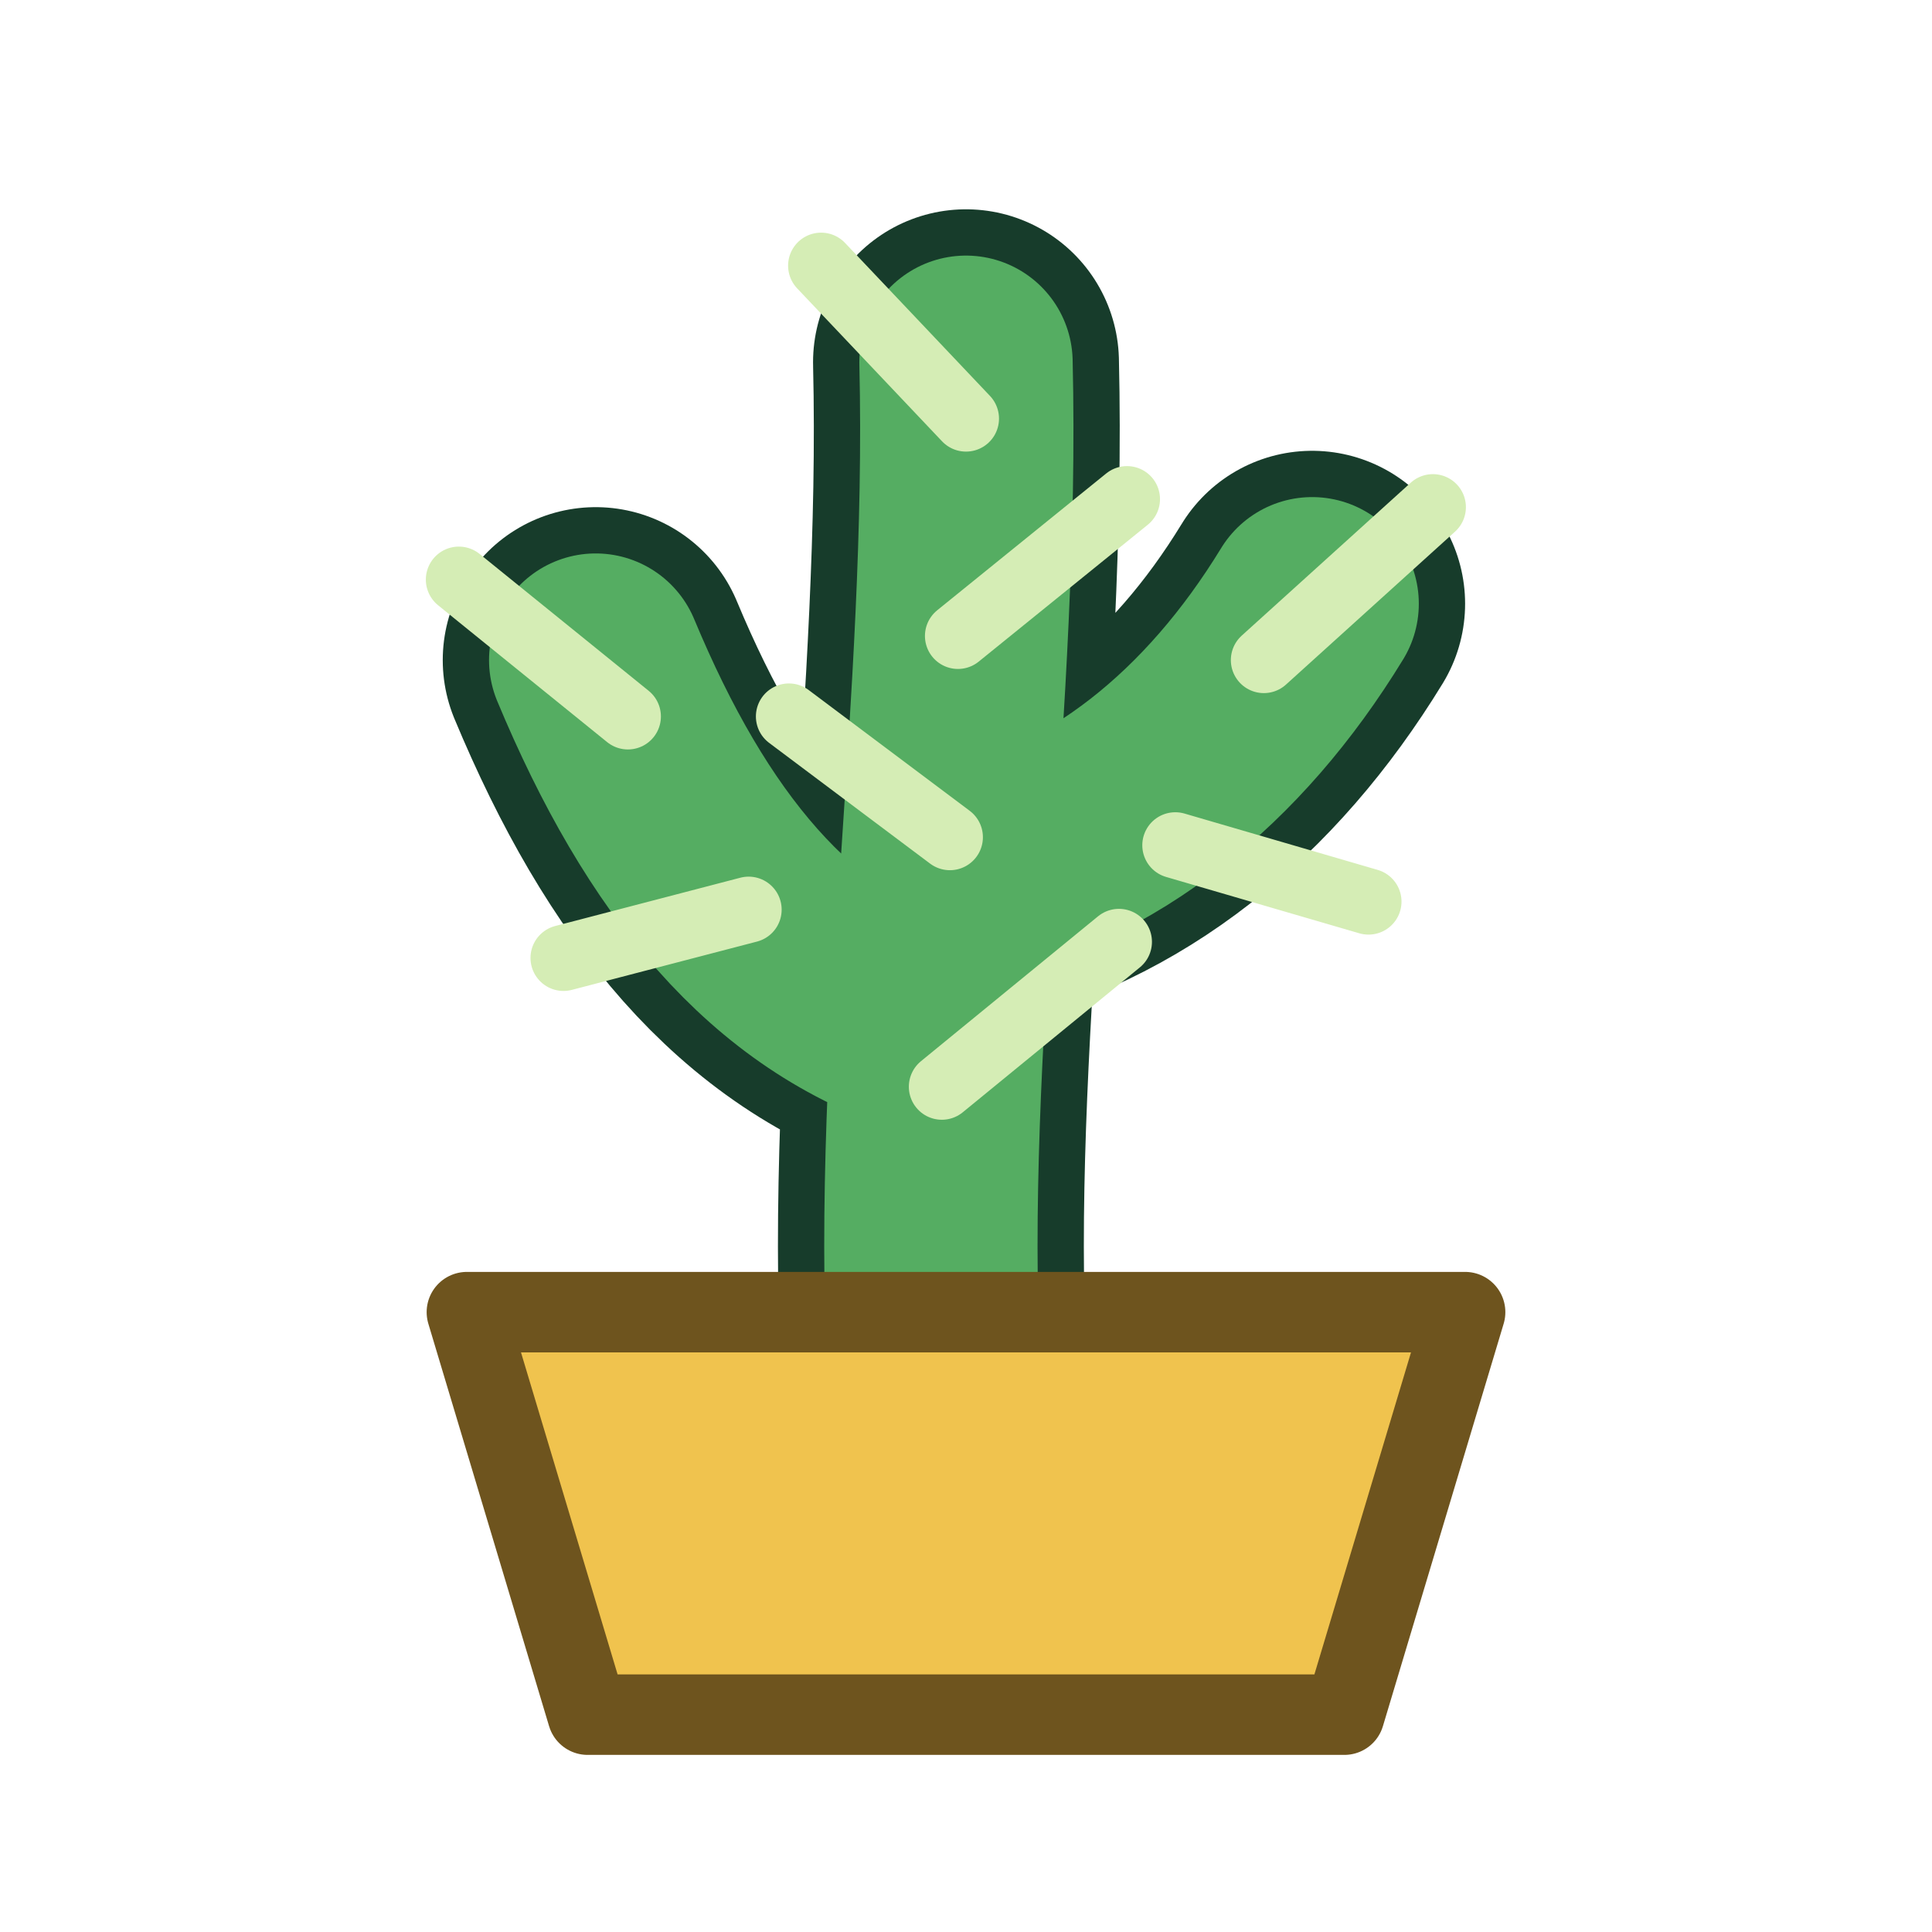
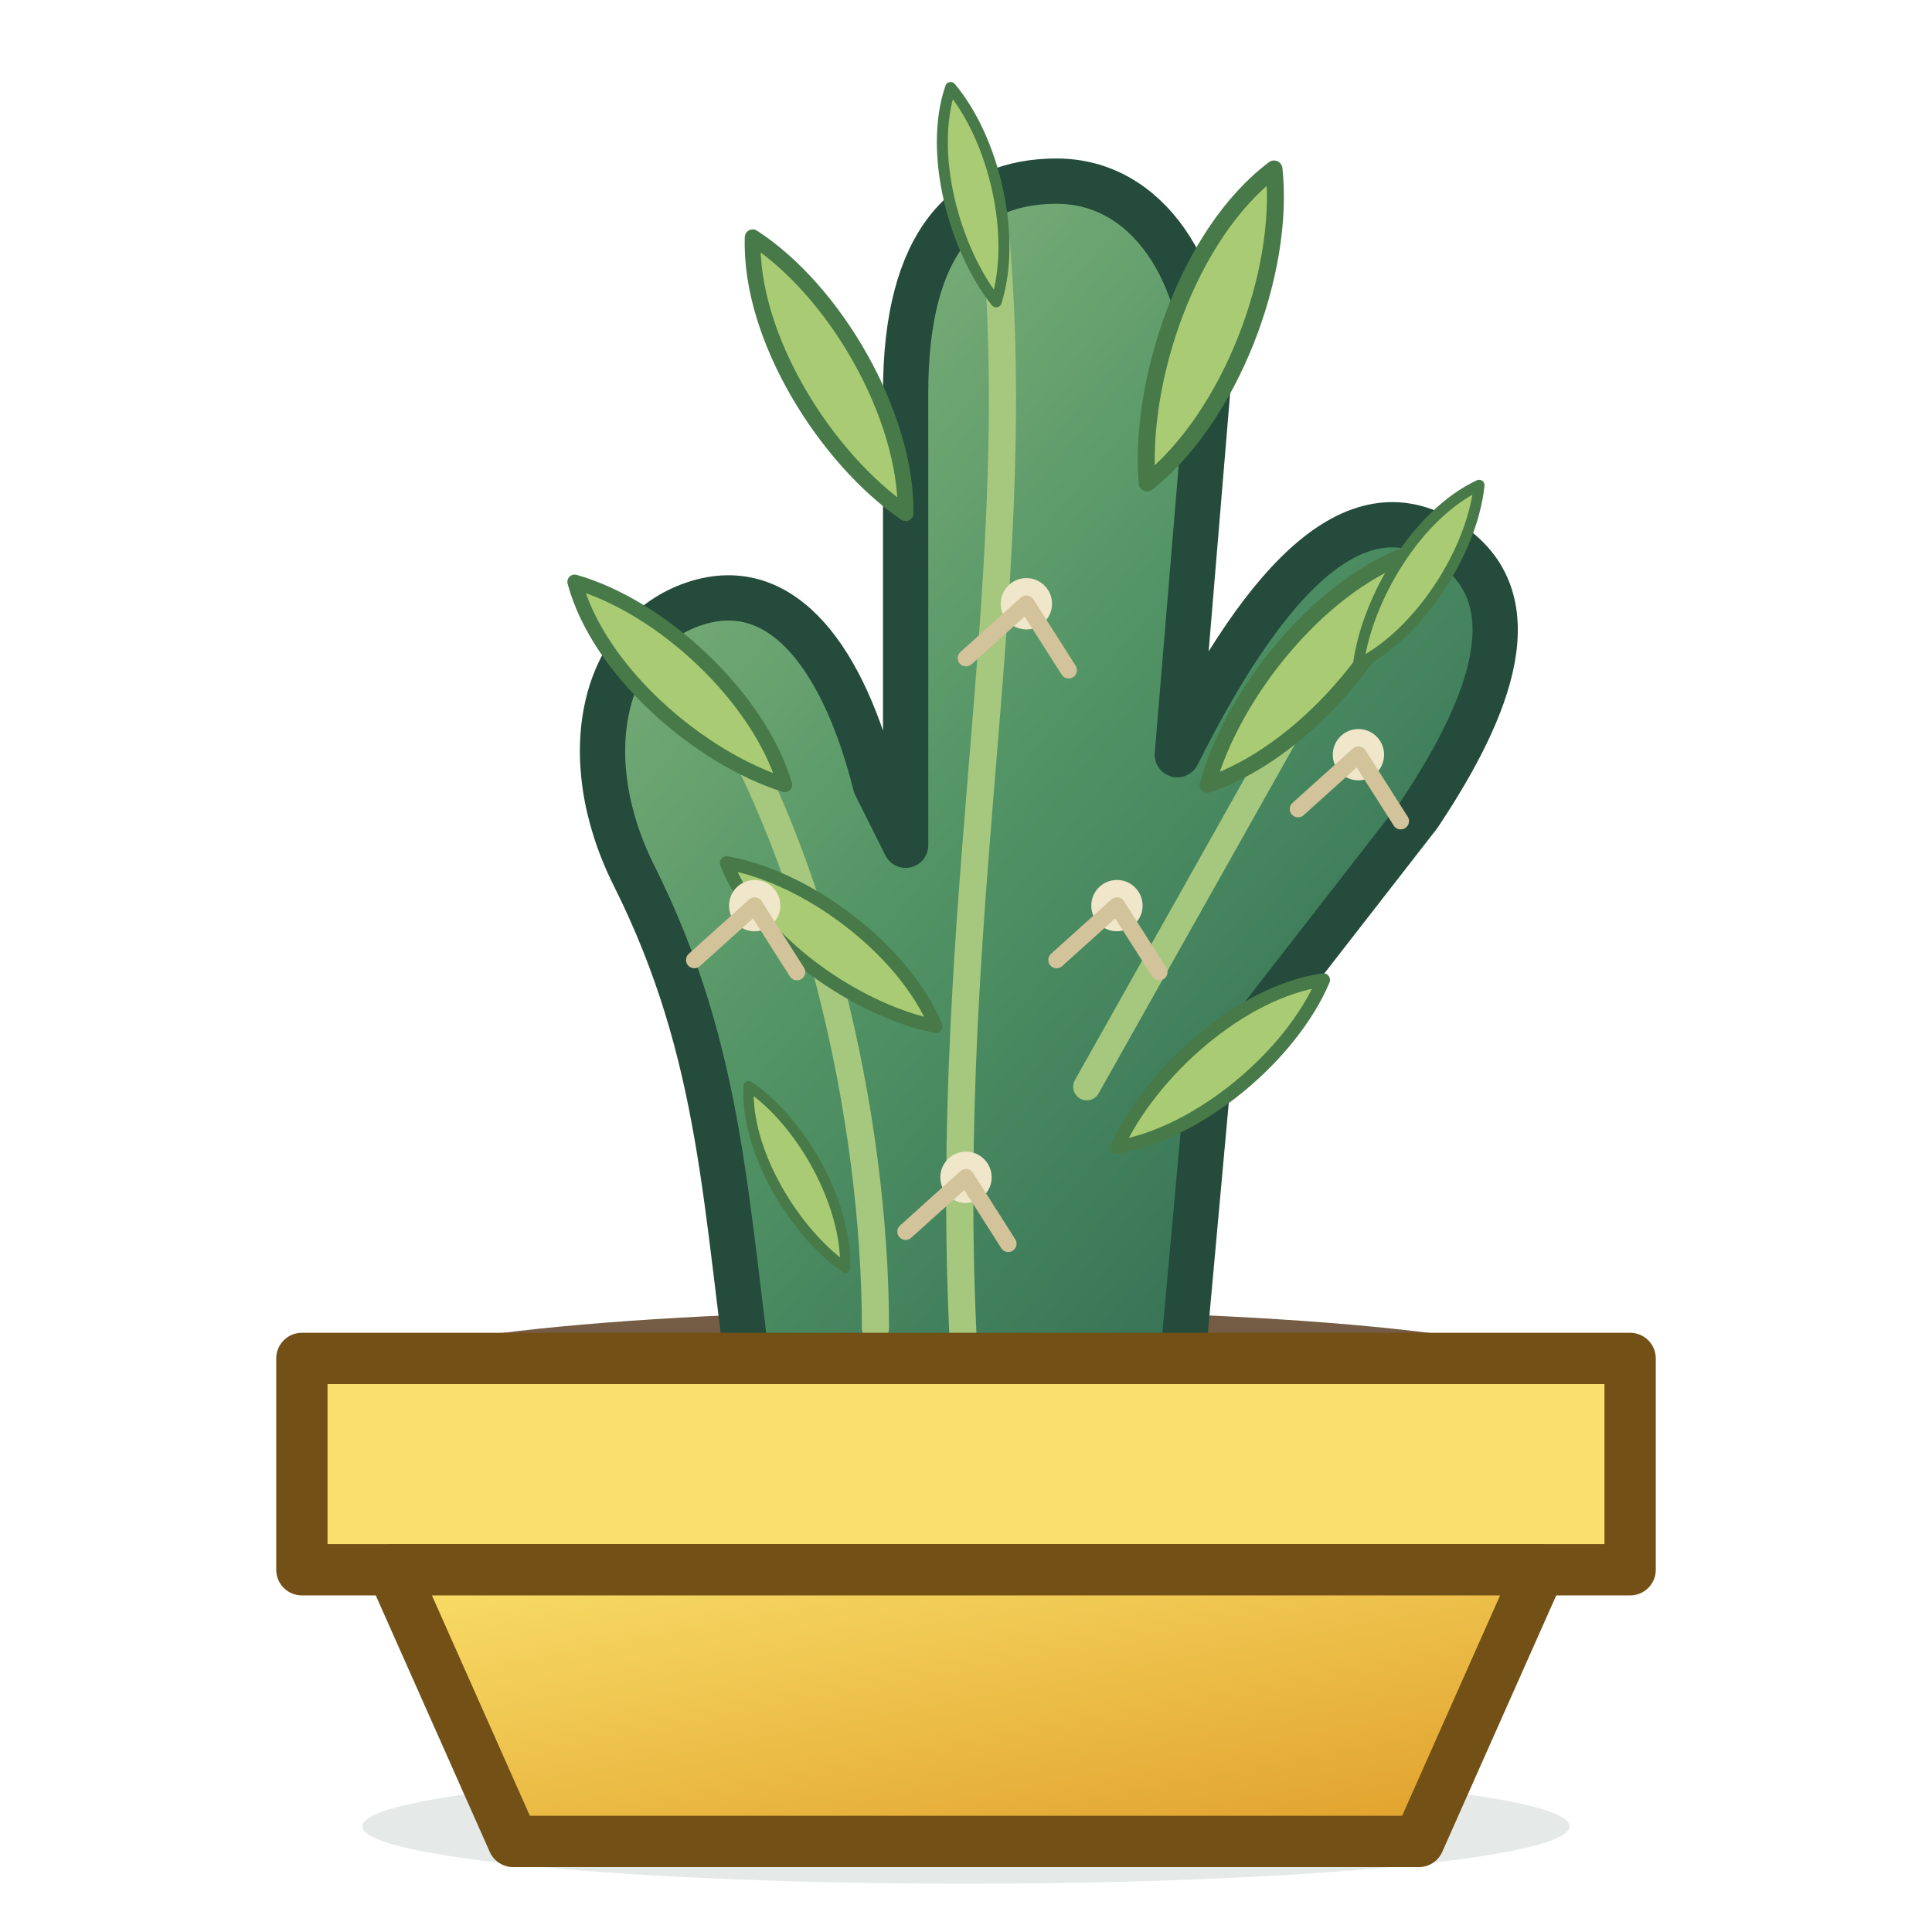
- <svg xmlns="http://www.w3.org/2000/svg" viewBox="0 0 24 24" role="img" aria-labelledby="austrocylindropuntia-subulata-title austrocylindropuntia-subulata-description" data-plant-slug="austrocylindropuntia-subulata" focusable="false">
-   <g fill="none" stroke-linecap="round" stroke-linejoin="round">
-     <path d="M11.6 17c-0.2-4 0.5-8.3 0.4-12.5m-0.4 8.3c-1.9-0.6-3.2-2.2-4.2-4.6m4.5 2.7c1.8-0.4 3.3-1.6 4.4-3.4" stroke="#173c2b" stroke-width="3.8" />
-     <path d="M11.6 17c-0.2-4 0.5-8.3 0.4-12.5m-0.4 8.3c-1.9-0.6-3.2-2.2-4.2-4.6m4.5 2.7c1.8-0.4 3.3-1.6 4.4-3.4" stroke="#55ad62" stroke-width="2.65" />
+ <svg xmlns="http://www.w3.org/2000/svg" viewBox="0 0 64 64" role="img" aria-labelledby="austrocylindropuntia-subulata-title austrocylindropuntia-subulata-description" data-plant-slug="austrocylindropuntia-subulata" focusable="false">
+   <defs>
+     <linearGradient id="austro-pot" x1="0" x2="0.8" y1="0" y2="1">
+       <stop offset="0" stop-color="#f9df69" />
+       <stop offset="1" stop-color="#e1a32e" />
+     </linearGradient>
+     <linearGradient id="eves-body" x1="0" y1="0" x2="0.85" y2="1">
+       <stop offset="0" stop-color="#91bc83" />
+       <stop offset="0.5" stop-color="#529465" />
+       <stop offset="1" stop-color="#2d6852" />
+     </linearGradient>
+     <clipPath id="eves-clip" clipPathUnits="userSpaceOnUse">
+       <path d="M25 47c-1-7-1-12-4-18-2-4-1-8 2-9 3-1 5 2 6 6l1 2V13c0-5 2-7 5-7s5 3 5 7l-1 12c3-6 6-9 9-7 3 2 1 6-1 9l-7 9-1 11Z" fill="none" stroke="none" stroke-width="1" stroke-linecap="round" stroke-linejoin="round" />
+     </clipPath>
+     <g id="eves-leaf">
+       <path d="M0 0C-1.5-3-1.8-8 0-11 1.6-8 1.7-3 0 0Z" fill="#a8cb73" stroke="#477a48" stroke-width="0.55" stroke-linecap="round" stroke-linejoin="round" />
+     </g>
+   </defs>
+   <ellipse cx="32" cy="60.5" rx="20" ry="1.9" fill="#244b3b" stroke="none" stroke-width="0" opacity="0.12" />
+   <ellipse cx="32" cy="45.5" rx="20" ry="2.1" fill="#745c45" stroke="none" stroke-width="1" />
+   <path d="M25 47c-1-7-1-12-4-18-2-4-1-8 2-9 3-1 5 2 6 6l1 2V13c0-5 2-7 5-7s5 3 5 7l-1 12c3-6 6-9 9-7 3 2 1 6-1 9l-7 9-1 11Z" fill="url(#eves-body)" stroke="#244b3b" stroke-width="1.5" stroke-linecap="round" stroke-linejoin="round" />
+   <g clip-path="url(#eves-clip)">
+     <path d="M33 8c1 12-2 23-1 38m-9-24c4 6 6 15 6 22m16-24-9 16" fill="none" stroke="#a6c77e" stroke-width="0.9" stroke-linecap="round" stroke-linejoin="round" />
  </g>
-   <path d="m12 5.2-1.8-1.9m1.7 4.6 2.1-1.7m-2.2 4.2-2-1.5m1.9 4.6 2.2-1.8M7.8 8.9 5.7 7.2m3.6 4.1-2.3 0.6m8.7-3.7 2.1-1.9m-3.2 4.2 2.4 0.7" fill="none" stroke="#d5edb5" stroke-linecap="round" stroke-width="0.82" />
-   <path d="M5.8 16.3h12.4l-1.5 5H7.3z" fill="#f0c34e" stroke="#6e541e" stroke-linejoin="round" stroke-width="1" />
+   <use href="#eves-leaf" transform="translate(30 17) rotate(-29) scale(0.95)" />
+   <use href="#eves-leaf" transform="translate(38 16) rotate(22) scale(1.02)" />
+   <use href="#eves-leaf" transform="translate(33 10) rotate(-12) scale(0.66)" />
+   <use href="#eves-leaf" transform="translate(40 26) rotate(42) scale(0.95)" />
+   <use href="#eves-leaf" transform="translate(45 22) rotate(34) scale(0.65)" />
+   <use href="#eves-leaf" transform="translate(26 26) rotate(-46) scale(0.88)" />
+   <use href="#eves-leaf" transform="translate(31 34) rotate(-52) scale(0.8)" />
+   <use href="#eves-leaf" transform="translate(37 38) rotate(51) scale(0.8)" />
+   <use href="#eves-leaf" transform="translate(28 42) rotate(-28) scale(0.62)" />
+   <ellipse cx="34" cy="20" rx="0.85" ry="0.85" fill="#f0e6c9" stroke="none" stroke-width="1" />
+   <path d="M34 20l-2 1.8m2-1.8 1.4 2.2" fill="none" stroke="#d2c39a" stroke-width="0.55" stroke-linecap="round" stroke-linejoin="round" />
+   <ellipse cx="25" cy="30" rx="0.85" ry="0.85" fill="#f0e6c9" stroke="none" stroke-width="1" />
+   <path d="M25 30l-2 1.8m2-1.8 1.4 2.2" fill="none" stroke="#d2c39a" stroke-width="0.55" stroke-linecap="round" stroke-linejoin="round" />
+   <ellipse cx="37" cy="30" rx="0.85" ry="0.85" fill="#f0e6c9" stroke="none" stroke-width="1" />
+   <path d="M37 30l-2 1.8m2-1.8 1.4 2.2" fill="none" stroke="#d2c39a" stroke-width="0.55" stroke-linecap="round" stroke-linejoin="round" />
+   <ellipse cx="32" cy="39" rx="0.85" ry="0.85" fill="#f0e6c9" stroke="none" stroke-width="1" />
+   <path d="M32 39l-2 1.8m2-1.8 1.4 2.2" fill="none" stroke="#d2c39a" stroke-width="0.55" stroke-linecap="round" stroke-linejoin="round" />
+   <ellipse cx="45" cy="25" rx="0.85" ry="0.85" fill="#f0e6c9" stroke="none" stroke-width="1" />
+   <path d="M45 25l-2 1.8m2-1.8 1.4 2.2" fill="none" stroke="#d2c39a" stroke-width="0.55" stroke-linecap="round" stroke-linejoin="round" />
+   <path d="M10 45h44v7H10z" fill="#f9df6d" stroke="#725016" stroke-linejoin="round" stroke-width="1.7" />
+   <path d="m13 52 4 9h30l4-9Z" fill="url(#austro-pot)" stroke="#725016" stroke-linejoin="round" stroke-width="1.7" />
</svg>
